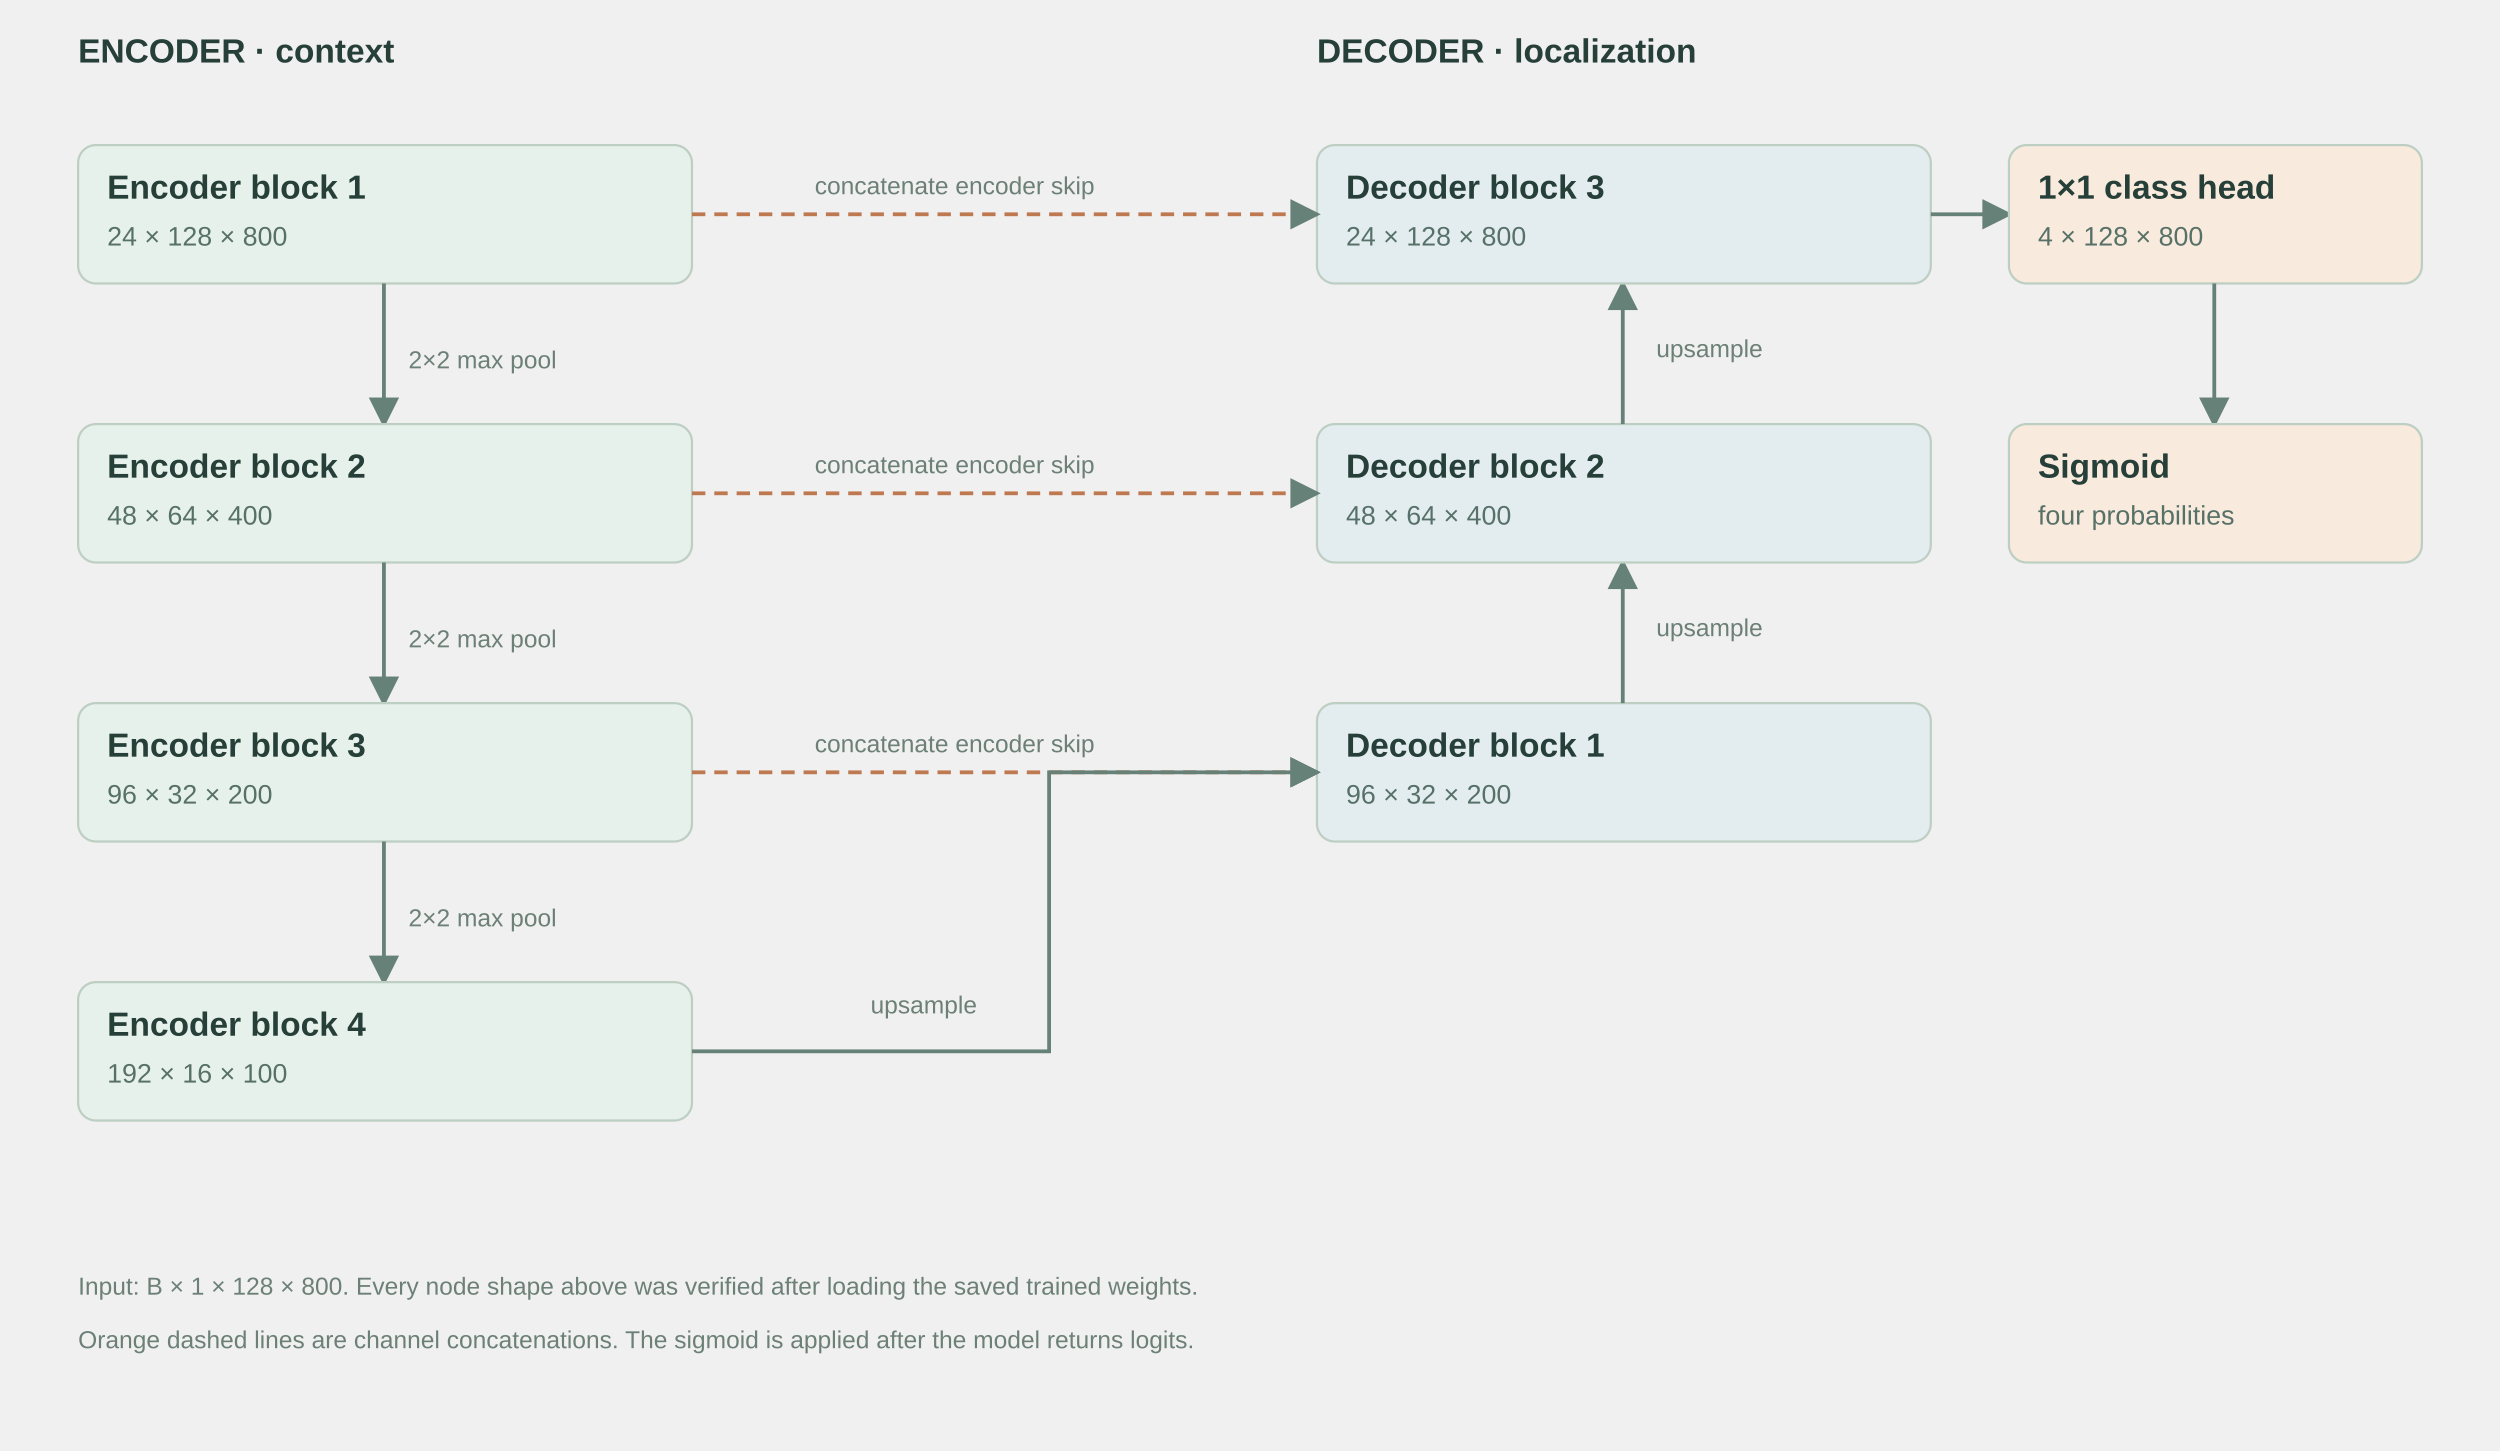
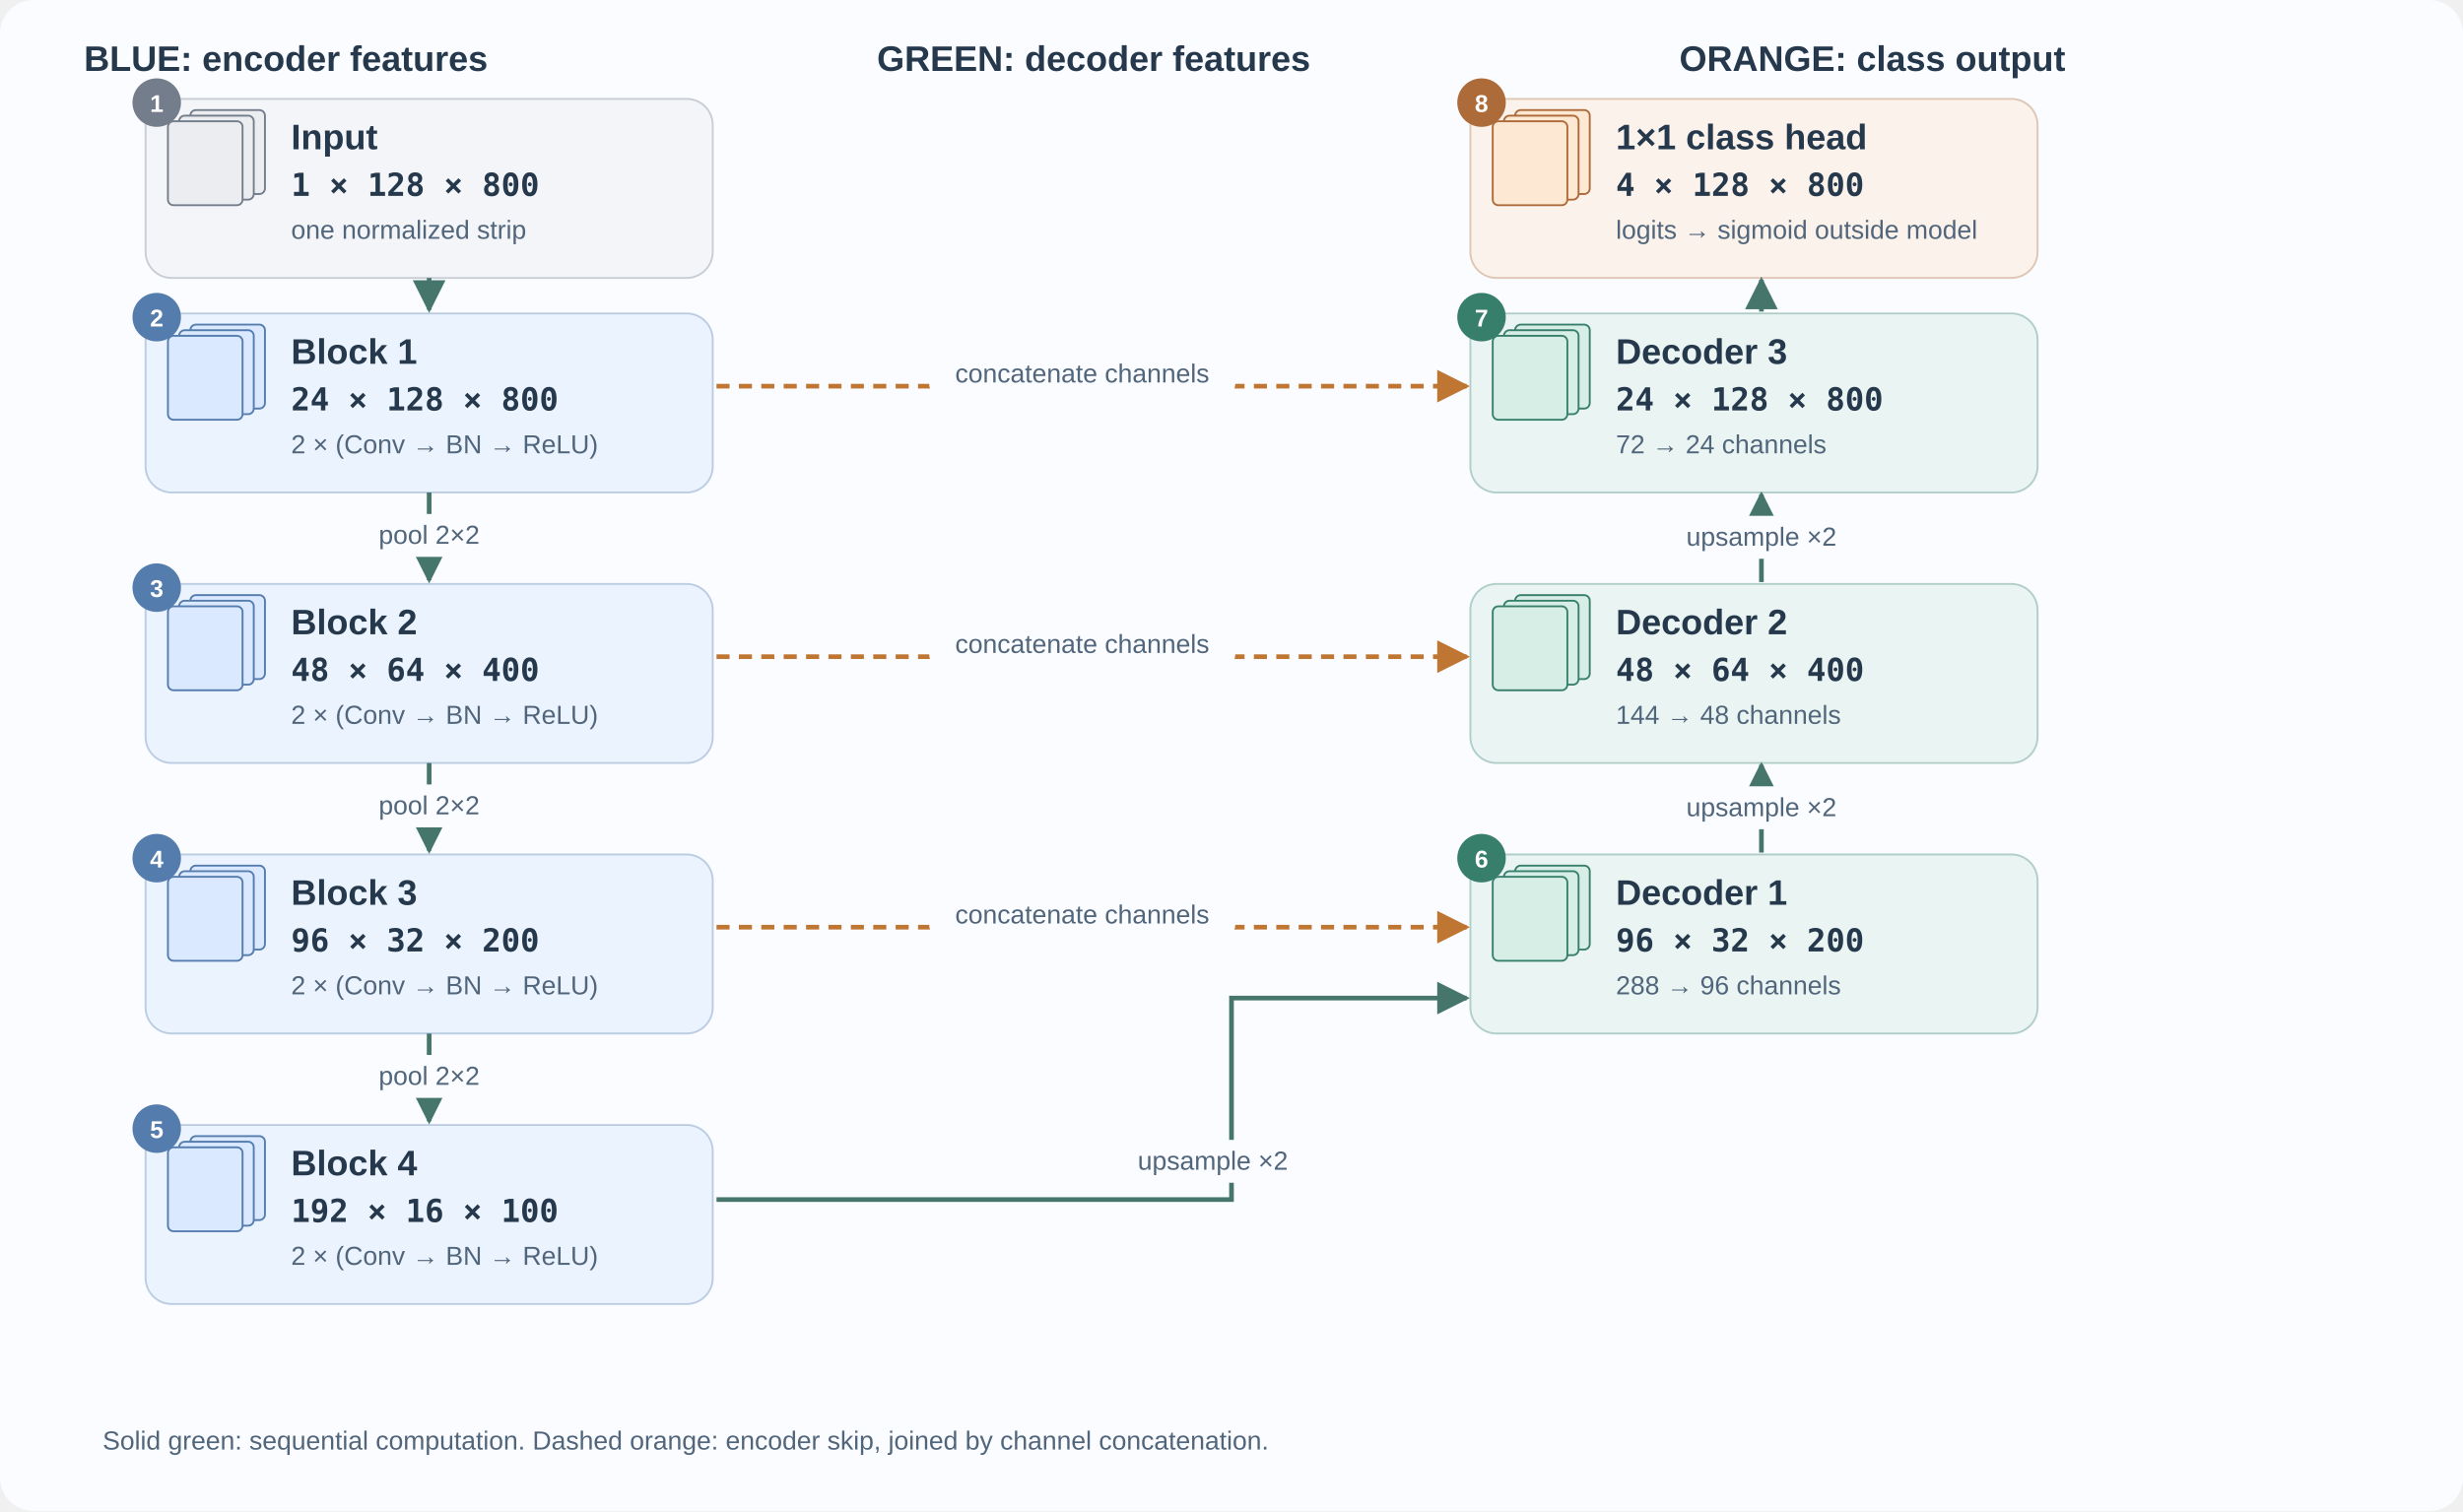
- <svg xmlns="http://www.w3.org/2000/svg" viewBox="0 0 1120 650" role="group" aria-label="scratch_unet · actual checkpoint stage shapes">
+ <svg xmlns="http://www.w3.org/2000/svg" viewBox="0 0 1320 810" class="actual-architecture" role="img" aria-label="scratch_unet verified feature map architecture">
  <defs>
-     <marker id="arrow" markerWidth="8" markerHeight="8" refX="7" refY="4" orient="auto">
-       <path d="M0 0L8 4L0 8" fill="#668177" />
+     <marker id="scratch_unet-flow" viewBox="0 0 10 10" refX="9" refY="5" markerWidth="7" markerHeight="7" orient="auto">
+       <path d="M0 0 L10 5 L0 10 Z" fill="#46766b" />
+     </marker>
+     <marker id="scratch_unet-skip" viewBox="0 0 10 10" refX="9" refY="5" markerWidth="7" markerHeight="7" orient="auto">
+       <path d="M0 0 L10 5 L0 10 Z" fill="#c07633" />
    </marker>
  </defs>
-   <style>text{font-family:Arial,sans-serif;fill:#263f38}.title{font-size:15px;font-weight:bold}.sub{font-size:12px;fill:#577168}.tiny{font-size:11px;fill:#6c8077}.wire{fill:none;stroke:#668177;stroke-width:1.7;marker-end:url(#arrow)}.skip{fill:none;stroke:#be7951;stroke-width:1.7;stroke-dasharray:6 4;marker-end:url(#arrow)}</style>
-   <text x="35" y="28" class="title">ENCODER · context</text>
-   <text x="590" y="28" class="title">DECODER · localization</text>
-   <g data-detail="scratch_unet:enc0" tabindex="0" role="button" aria-label="Encoder block 1: 24 × 128 × 800">
-     <rect x="35" y="65" width="275" height="62" rx="8" fill="#e7f1eb" stroke="#bdcec2" />
-     <text x="48" y="89" class="title">Encoder block 1</text>
-     <text x="48" y="110" class="sub">24 × 128 × 800</text>
+   <style>.actual-architecture text{font-family:Arial,sans-serif;fill:#26394c}.actual-architecture .small{font-size:14px;fill:#51657b}.actual-architecture .shape{font:17px ui-monospace,monospace;font-weight:bold}.actual-architecture .heading{font-size:19px;font-weight:bold}.layer:focus{outline:none}.layer:focus .frame{stroke:#b05b22;stroke-width:3}.actual-architecture .arch-wire{stroke:#46766b;stroke-width:2.5;fill:none}.actual-architecture .arch-skip{stroke:#c07633;stroke-width:2.5;stroke-dasharray:7 5;fill:none}</style>
+   <rect width="100%" height="100%" rx="18" fill="#fafcff" />
+   <text x="45" y="38" class="heading" text-anchor="start">BLUE: encoder features</text>
+   <text x="470" y="38" class="heading" text-anchor="start">GREEN: decoder features</text>
+   <text x="900" y="38" class="heading" text-anchor="start">ORANGE: class output</text>
+   <g class="layer" data-stage="enc0" tabindex="0" role="button" aria-label="Block 1, 24 × 128 × 800">
+     <rect class="frame" x="78" y="168" width="304" height="96" rx="14" fill="#dae9ff" fill-opacity=".45" stroke="#547cad" stroke-opacity=".35" />
+     <rect x="102" y="174.0" width="40" height="45" rx="3" fill="#dae9ff" stroke="#547cad" />
+     <rect x="96" y="177.0" width="40" height="45" rx="3" fill="#dae9ff" stroke="#547cad" />
+     <rect x="90" y="180.0" width="40" height="45" rx="3" fill="#dae9ff" stroke="#547cad" />
+     <text x="156" y="195" class="heading" text-anchor="start">Block 1</text>
+     <text x="156" y="220" class="shape" text-anchor="start">24 × 128 × 800</text>
+     <text x="156" y="243" class="small" text-anchor="start">2 × (Conv → BN → ReLU)</text>
+     <circle cx="84" cy="170" r="13" fill="#547cad" />
+     <text x="84" y="175" text-anchor="middle" style="font-size:13px;fill:white;font-weight:bold">2</text>
  </g>
-   <path d="M172 127 V190" class="wire" />
-   <text x="183" y="165" class="tiny">2×2 max pool</text>
-   <g data-detail="scratch_unet:enc1" tabindex="0" role="button" aria-label="Encoder block 2: 48 × 64 × 400">
-     <rect x="35" y="190" width="275" height="62" rx="8" fill="#e7f1eb" stroke="#bdcec2" />
-     <text x="48" y="214" class="title">Encoder block 2</text>
-     <text x="48" y="235" class="sub">48 × 64 × 400</text>
+   <path class="arch-wire" d="M230 264 V311" marker-end="url(#scratch_unet-flow)" />
+   <rect x="191.8" y="275.5" width="76.4" height="23" rx="6" fill="#fafcff" />
+   <text x="230" y="291.5" class="small" text-anchor="middle">pool 2×2</text>
+   <g class="layer" data-stage="enc1" tabindex="0" role="button" aria-label="Block 2, 48 × 64 × 400">
+     <rect class="frame" x="78" y="313" width="304" height="96" rx="14" fill="#dae9ff" fill-opacity=".45" stroke="#547cad" stroke-opacity=".35" />
+     <rect x="102" y="319.0" width="40" height="45" rx="3" fill="#dae9ff" stroke="#547cad" />
+     <rect x="96" y="322.0" width="40" height="45" rx="3" fill="#dae9ff" stroke="#547cad" />
+     <rect x="90" y="325.0" width="40" height="45" rx="3" fill="#dae9ff" stroke="#547cad" />
+     <text x="156" y="340" class="heading" text-anchor="start">Block 2</text>
+     <text x="156" y="365" class="shape" text-anchor="start">48 × 64 × 400</text>
+     <text x="156" y="388" class="small" text-anchor="start">2 × (Conv → BN → ReLU)</text>
+     <circle cx="84" cy="315" r="13" fill="#547cad" />
+     <text x="84" y="320" text-anchor="middle" style="font-size:13px;fill:white;font-weight:bold">3</text>
  </g>
-   <path d="M172 252 V315" class="wire" />
-   <text x="183" y="290" class="tiny">2×2 max pool</text>
-   <g data-detail="scratch_unet:enc2" tabindex="0" role="button" aria-label="Encoder block 3: 96 × 32 × 200">
-     <rect x="35" y="315" width="275" height="62" rx="8" fill="#e7f1eb" stroke="#bdcec2" />
-     <text x="48" y="339" class="title">Encoder block 3</text>
-     <text x="48" y="360" class="sub">96 × 32 × 200</text>
+   <path class="arch-wire" d="M230 409 V456" marker-end="url(#scratch_unet-flow)" />
+   <rect x="191.8" y="420.5" width="76.4" height="23" rx="6" fill="#fafcff" />
+   <text x="230" y="436.5" class="small" text-anchor="middle">pool 2×2</text>
+   <g class="layer" data-stage="enc2" tabindex="0" role="button" aria-label="Block 3, 96 × 32 × 200">
+     <rect class="frame" x="78" y="458" width="304" height="96" rx="14" fill="#dae9ff" fill-opacity=".45" stroke="#547cad" stroke-opacity=".35" />
+     <rect x="102" y="464.0" width="40" height="45" rx="3" fill="#dae9ff" stroke="#547cad" />
+     <rect x="96" y="467.0" width="40" height="45" rx="3" fill="#dae9ff" stroke="#547cad" />
+     <rect x="90" y="470.0" width="40" height="45" rx="3" fill="#dae9ff" stroke="#547cad" />
+     <text x="156" y="485" class="heading" text-anchor="start">Block 3</text>
+     <text x="156" y="510" class="shape" text-anchor="start">96 × 32 × 200</text>
+     <text x="156" y="533" class="small" text-anchor="start">2 × (Conv → BN → ReLU)</text>
+     <circle cx="84" cy="460" r="13" fill="#547cad" />
+     <text x="84" y="465" text-anchor="middle" style="font-size:13px;fill:white;font-weight:bold">4</text>
  </g>
-   <path d="M172 377 V440" class="wire" />
-   <text x="183" y="415" class="tiny">2×2 max pool</text>
-   <g data-detail="scratch_unet:enc3" tabindex="0" role="button" aria-label="Encoder block 4: 192 × 16 × 100">
-     <rect x="35" y="440" width="275" height="62" rx="8" fill="#e7f1eb" stroke="#bdcec2" />
-     <text x="48" y="464" class="title">Encoder block 4</text>
-     <text x="48" y="485" class="sub">192 × 16 × 100</text>
+   <path class="arch-wire" d="M230 554 V601" marker-end="url(#scratch_unet-flow)" />
+   <rect x="191.8" y="565.5" width="76.4" height="23" rx="6" fill="#fafcff" />
+   <text x="230" y="581.5" class="small" text-anchor="middle">pool 2×2</text>
+   <g class="layer" data-stage="enc3" tabindex="0" role="button" aria-label="Block 4, 192 × 16 × 100">
+     <rect class="frame" x="78" y="603" width="304" height="96" rx="14" fill="#dae9ff" fill-opacity=".45" stroke="#547cad" stroke-opacity=".35" />
+     <rect x="102" y="609.0" width="40" height="45" rx="3" fill="#dae9ff" stroke="#547cad" />
+     <rect x="96" y="612.0" width="40" height="45" rx="3" fill="#dae9ff" stroke="#547cad" />
+     <rect x="90" y="615.0" width="40" height="45" rx="3" fill="#dae9ff" stroke="#547cad" />
+     <text x="156" y="630" class="heading" text-anchor="start">Block 4</text>
+     <text x="156" y="655" class="shape" text-anchor="start">192 × 16 × 100</text>
+     <text x="156" y="678" class="small" text-anchor="start">2 × (Conv → BN → ReLU)</text>
+     <circle cx="84" cy="605" r="13" fill="#547cad" />
+     <text x="84" y="610" text-anchor="middle" style="font-size:13px;fill:white;font-weight:bold">5</text>
  </g>
-   <g data-detail="scratch_unet:dec0" tabindex="0" role="button" aria-label="Decoder block 1: 96 × 32 × 200">
-     <rect x="590" y="315" width="275" height="62" rx="8" fill="#e3edf0" stroke="#bdcec2" />
-     <text x="603" y="339" class="title">Decoder block 1</text>
-     <text x="603" y="360" class="sub">96 × 32 × 200</text>
+   <g class="layer" data-stage="input" tabindex="0" role="button" aria-label="Input, 1 × 128 × 800">
+     <rect class="frame" x="78" y="53" width="304" height="96" rx="14" fill="#ecedf0" fill-opacity=".45" stroke="#737d8c" stroke-opacity=".35" />
+     <rect x="102" y="59.0" width="40" height="45" rx="3" fill="#ecedf0" stroke="#737d8c" />
+     <rect x="96" y="62.0" width="40" height="45" rx="3" fill="#ecedf0" stroke="#737d8c" />
+     <rect x="90" y="65.0" width="40" height="45" rx="3" fill="#ecedf0" stroke="#737d8c" />
+     <text x="156" y="80" class="heading" text-anchor="start">Input</text>
+     <text x="156" y="105" class="shape" text-anchor="start">1 × 128 × 800</text>
+     <text x="156" y="128" class="small" text-anchor="start">one normalized strip</text>
+     <circle cx="84" cy="55" r="13" fill="#737d8c" />
+     <text x="84" y="60" text-anchor="middle" style="font-size:13px;fill:white;font-weight:bold">1</text>
  </g>
-   <path d="M310 346 H590" class="skip" />
-   <text x="365" y="337" class="tiny">concatenate encoder skip</text>
-   <path d="M727 315 V252" class="wire" />
-   <text x="742" y="285" class="tiny">upsample</text>
-   <g data-detail="scratch_unet:dec1" tabindex="0" role="button" aria-label="Decoder block 2: 48 × 64 × 400">
-     <rect x="590" y="190" width="275" height="62" rx="8" fill="#e3edf0" stroke="#bdcec2" />
-     <text x="603" y="214" class="title">Decoder block 2</text>
-     <text x="603" y="235" class="sub">48 × 64 × 400</text>
+   <path class="arch-wire" d="M230 149 V166" marker-end="url(#scratch_unet-flow)" />
+   <g class="layer" data-stage="dec0" tabindex="0" role="button" aria-label="Decoder 1, 96 × 32 × 200">
+     <rect class="frame" x="788" y="458" width="304" height="96" rx="14" fill="#d7eee6" fill-opacity=".45" stroke="#387f6b" stroke-opacity=".35" />
+     <rect x="812" y="464.0" width="40" height="45" rx="3" fill="#d7eee6" stroke="#387f6b" />
+     <rect x="806" y="467.0" width="40" height="45" rx="3" fill="#d7eee6" stroke="#387f6b" />
+     <rect x="800" y="470.0" width="40" height="45" rx="3" fill="#d7eee6" stroke="#387f6b" />
+     <text x="866" y="485" class="heading" text-anchor="start">Decoder 1</text>
+     <text x="866" y="510" class="shape" text-anchor="start">96 × 32 × 200</text>
+     <text x="866" y="533" class="small" text-anchor="start">288 → 96 channels</text>
+     <circle cx="794" cy="460" r="13" fill="#387f6b" />
+     <text x="794" y="465" text-anchor="middle" style="font-size:13px;fill:white;font-weight:bold">6</text>
  </g>
-   <path d="M310 221 H590" class="skip" />
-   <text x="365" y="212" class="tiny">concatenate encoder skip</text>
-   <path d="M727 190 V127" class="wire" />
-   <text x="742" y="160" class="tiny">upsample</text>
-   <g data-detail="scratch_unet:dec2" tabindex="0" role="button" aria-label="Decoder block 3: 24 × 128 × 800">
-     <rect x="590" y="65" width="275" height="62" rx="8" fill="#e3edf0" stroke="#bdcec2" />
-     <text x="603" y="89" class="title">Decoder block 3</text>
-     <text x="603" y="110" class="sub">24 × 128 × 800</text>
+   <path class="arch-skip" d="M384 497 H786" marker-end="url(#scratch_unet-skip)" />
+   <rect x="498.0" y="479" width="164.0" height="23" rx="6" fill="#fafcff" />
+   <text x="580" y="495" class="small" text-anchor="middle">concatenate channels</text>
+   <path class="arch-wire" d="M944 457 V410" marker-end="url(#scratch_unet-flow)" />
+   <rect x="894.85" y="421.5" width="98.3" height="23" rx="6" fill="#fafcff" />
+   <text x="944" y="437.5" class="small" text-anchor="middle">upsample ×2</text>
+   <g class="layer" data-stage="dec1" tabindex="0" role="button" aria-label="Decoder 2, 48 × 64 × 400">
+     <rect class="frame" x="788" y="313" width="304" height="96" rx="14" fill="#d7eee6" fill-opacity=".45" stroke="#387f6b" stroke-opacity=".35" />
+     <rect x="812" y="319.0" width="40" height="45" rx="3" fill="#d7eee6" stroke="#387f6b" />
+     <rect x="806" y="322.0" width="40" height="45" rx="3" fill="#d7eee6" stroke="#387f6b" />
+     <rect x="800" y="325.0" width="40" height="45" rx="3" fill="#d7eee6" stroke="#387f6b" />
+     <text x="866" y="340" class="heading" text-anchor="start">Decoder 2</text>
+     <text x="866" y="365" class="shape" text-anchor="start">48 × 64 × 400</text>
+     <text x="866" y="388" class="small" text-anchor="start">144 → 48 channels</text>
  </g>
-   <path d="M310 96 H590" class="skip" />
-   <text x="365" y="87" class="tiny">concatenate encoder skip</text>
-   <path d="M310 471 H470 V346 H590" class="wire" />
-   <text x="390" y="454" class="tiny">upsample</text>
-   <path d="M865 96 H900" class="wire" />
-   <g data-detail="logits" tabindex="0" role="button" aria-label="1×1 class head: 4 × 128 × 800">
-     <rect x="900" y="65" width="185" height="62" rx="8" fill="#f8eadc" stroke="#bdcec2" />
-     <text x="913" y="89" class="title">1×1 class head</text>
-     <text x="913" y="110" class="sub">4 × 128 × 800</text>
+   <path class="arch-skip" d="M384 352 H786" marker-end="url(#scratch_unet-skip)" />
+   <rect x="498.0" y="334" width="164.0" height="23" rx="6" fill="#fafcff" />
+   <text x="580" y="350" class="small" text-anchor="middle">concatenate channels</text>
+   <path class="arch-wire" d="M944 312 V265" marker-end="url(#scratch_unet-flow)" />
+   <rect x="894.85" y="276.5" width="98.3" height="23" rx="6" fill="#fafcff" />
+   <text x="944" y="292.5" class="small" text-anchor="middle">upsample ×2</text>
+   <g class="layer" data-stage="dec2" tabindex="0" role="button" aria-label="Decoder 3, 24 × 128 × 800">
+     <rect class="frame" x="788" y="168" width="304" height="96" rx="14" fill="#d7eee6" fill-opacity=".45" stroke="#387f6b" stroke-opacity=".35" />
+     <rect x="812" y="174.0" width="40" height="45" rx="3" fill="#d7eee6" stroke="#387f6b" />
+     <rect x="806" y="177.0" width="40" height="45" rx="3" fill="#d7eee6" stroke="#387f6b" />
+     <rect x="800" y="180.0" width="40" height="45" rx="3" fill="#d7eee6" stroke="#387f6b" />
+     <text x="866" y="195" class="heading" text-anchor="start">Decoder 3</text>
+     <text x="866" y="220" class="shape" text-anchor="start">24 × 128 × 800</text>
+     <text x="866" y="243" class="small" text-anchor="start">72 → 24 channels</text>
+     <circle cx="794" cy="170" r="13" fill="#387f6b" />
+     <text x="794" y="175" text-anchor="middle" style="font-size:13px;fill:white;font-weight:bold">7</text>
  </g>
-   <path d="M992 127 V190" class="wire" />
-   <g data-detail="sigmoid" tabindex="0" role="button" aria-label="Sigmoid: four probabilities">
-     <rect x="900" y="190" width="185" height="62" rx="8" fill="#f8eadc" stroke="#bdcec2" />
-     <text x="913" y="214" class="title">Sigmoid</text>
-     <text x="913" y="235" class="sub">four probabilities</text>
+   <path class="arch-skip" d="M384 207 H786" marker-end="url(#scratch_unet-skip)" />
+   <rect x="498.0" y="189" width="164.0" height="23" rx="6" fill="#fafcff" />
+   <text x="580" y="205" class="small" text-anchor="middle">concatenate channels</text>
+   <path class="arch-wire" d="M384 643 H660 V535 H786" marker-end="url(#scratch_unet-flow)" />
+   <rect x="600.85" y="611" width="98.3" height="23" rx="6" fill="#fafcff" />
+   <text x="650" y="627" class="small" text-anchor="middle">upsample ×2</text>
+   <g class="layer" data-stage="head" tabindex="0" role="button" aria-label="1×1 class head, 4 × 128 × 800">
+     <rect class="frame" x="788" y="53" width="304" height="96" rx="14" fill="#fce8d3" fill-opacity=".45" stroke="#ad6b39" stroke-opacity=".35" />
+     <rect x="812" y="59.0" width="40" height="45" rx="3" fill="#fce8d3" stroke="#ad6b39" />
+     <rect x="806" y="62.0" width="40" height="45" rx="3" fill="#fce8d3" stroke="#ad6b39" />
+     <rect x="800" y="65.0" width="40" height="45" rx="3" fill="#fce8d3" stroke="#ad6b39" />
+     <text x="866" y="80" class="heading" text-anchor="start">1×1 class head</text>
+     <text x="866" y="105" class="shape" text-anchor="start">4 × 128 × 800</text>
+     <text x="866" y="128" class="small" text-anchor="start">logits → sigmoid outside model</text>
+     <circle cx="794" cy="55" r="13" fill="#ad6b39" />
+     <text x="794" y="60" text-anchor="middle" style="font-size:13px;fill:white;font-weight:bold">8</text>
  </g>
-   <text x="35" y="580" class="tiny">Input: B × 1 × 128 × 800. Every node shape above was verified after loading the saved trained weights.</text>
-   <text x="35" y="604" class="tiny">Orange dashed lines are channel concatenations. The sigmoid is applied after the model returns logits.</text>
+   <path class="arch-wire" d="M944 167 V150" marker-end="url(#scratch_unet-flow)" />
+   <text x="55" y="777" class="small" text-anchor="start">Solid green: sequential computation. Dashed orange: encoder skip, joined by channel concatenation.</text>
</svg>
